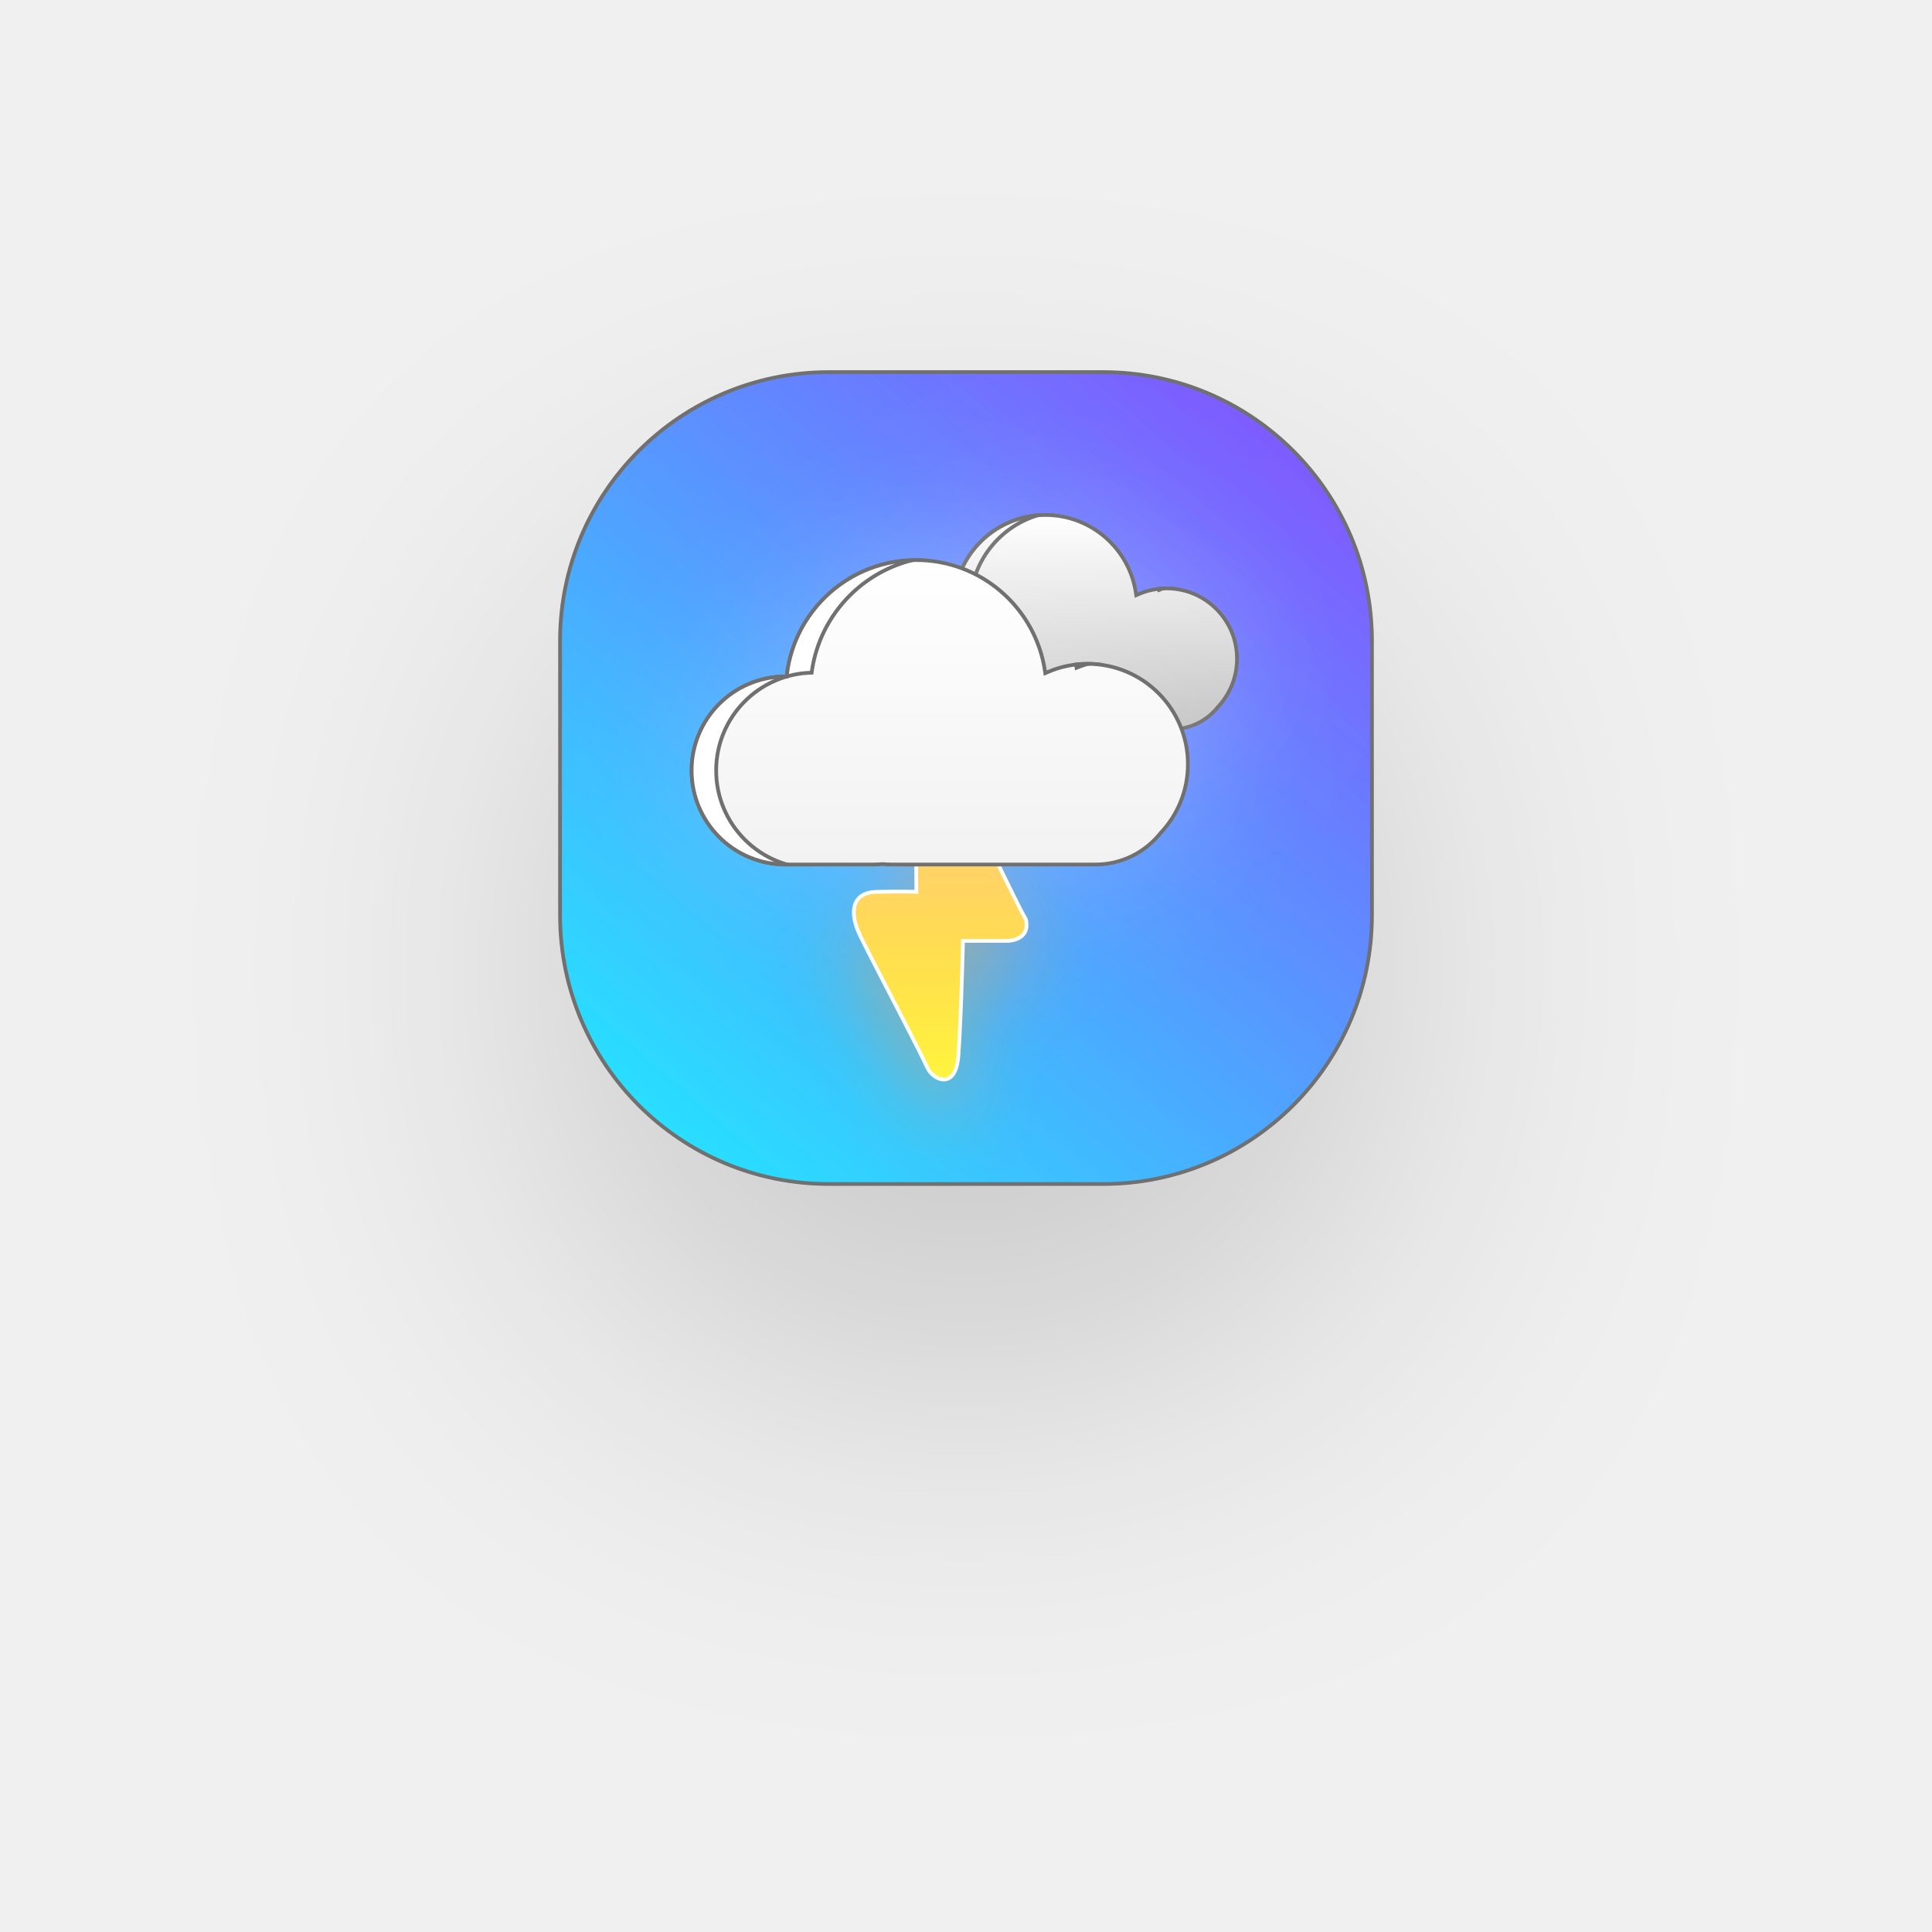
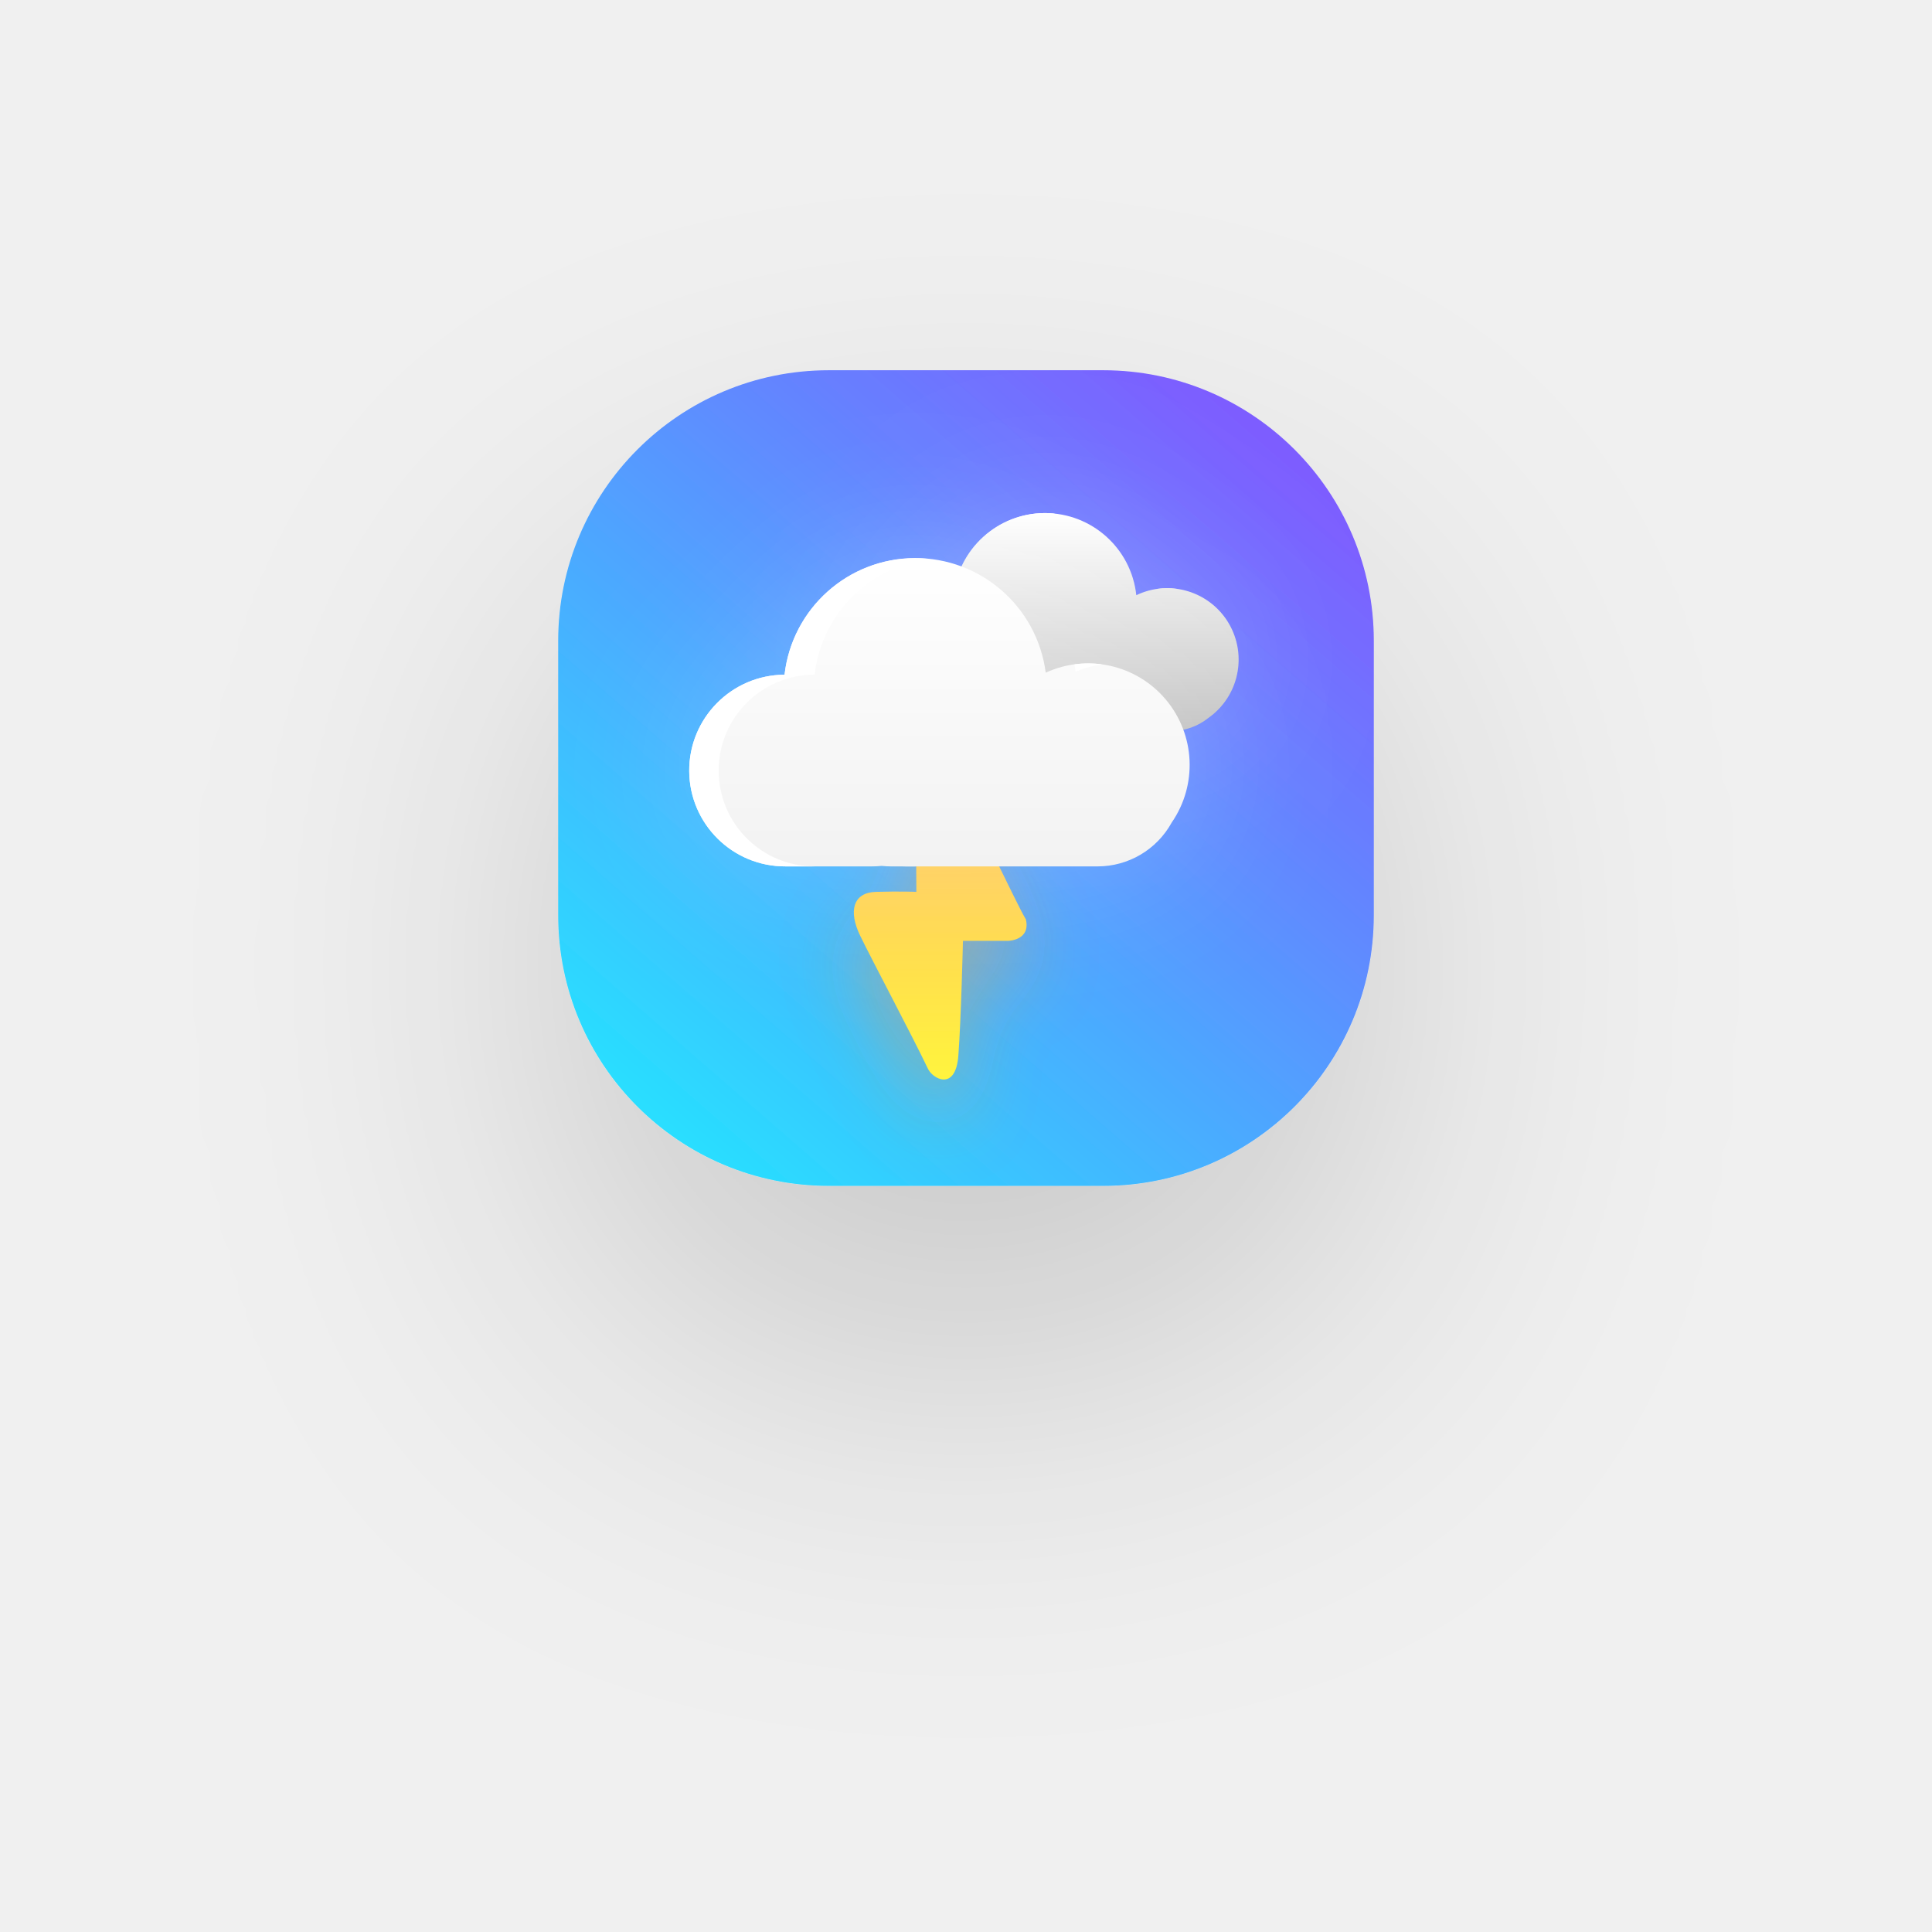
<svg xmlns="http://www.w3.org/2000/svg" width="514" height="514" viewBox="0 0 514 514">
  <defs>
-     <style>
-       .cls-1 {
-         fill: url(#linear-gradient);
-       }
- 
-       .cls-2 {
-         fill: url(#linear-gradient-2);
-       }
- 
-       .cls-3 {
-         stroke: #fff;
-         fill: url(#linear-gradient-4);
-       }
- 
-       .cls-4 {
-         fill: url(#linear-gradient-5);
-       }
- 
-       .cls-5 {
-         fill: #fff;
-       }
- 
-       .cls-6, .cls-7 {
-         stroke: none;
-       }
- 
-       .cls-7 {
-         fill: #707070;
-       }
- 
-       .cls-8 {
-         filter: url(#clouds-2);
-       }
- 
-       .cls-9 {
-         filter: url(#Path_1056);
-       }
- 
-       .cls-10 {
-         filter: url(#clouds);
-       }
- 
-       .cls-11 {
-         filter: url(#Path_1060);
-       }
-     </style>
    <linearGradient id="linear-gradient" x1="0.872" y1="0.093" x2="0.142" y2="0.932" gradientUnits="objectBoundingBox">
      <stop offset="0" stop-color="#7d5dff" />
      <stop offset="1" stop-color="#29deff" />
    </linearGradient>
    <filter id="Path_1060" x="0" y="0" width="514" height="514" filterUnits="userSpaceOnUse">
      <feOffset dy="50" input="SourceAlpha" />
      <feGaussianBlur stdDeviation="49.5" result="blur" />
      <feFlood flood-opacity="0.161" />
      <feComposite operator="in" in2="blur" />
      <feComposite in="SourceGraphic" />
    </filter>
    <linearGradient id="linear-gradient-2" x1="0.5" x2="0.5" y2="1" gradientUnits="objectBoundingBox">
      <stop offset="0" stop-color="#fff" />
      <stop offset="1" stop-color="#c3c3c3" />
    </linearGradient>
-     <filter id="clouds" x="175.5" y="76.5" width="214.102" height="178" filterUnits="userSpaceOnUse">
+     <filter id="clouds" x="175.5" y="76.5" width="214.001" height="178" filterUnits="userSpaceOnUse">
      <feOffset input="SourceAlpha" />
      <feGaussianBlur stdDeviation="20" result="blur-2" />
      <feFlood flood-color="#fff" flood-opacity="0.2" />
      <feComposite operator="in" in2="blur-2" />
      <feComposite in="SourceGraphic" />
    </filter>
    <linearGradient id="linear-gradient-4" x1="0.5" x2="0.5" y2="1" gradientUnits="objectBoundingBox">
      <stop offset="0" stop-color="#fff43e" />
      <stop offset="1" stop-color="#ffbc61" />
    </linearGradient>
-     <filter id="Path_1056" x="196.642" y="184.134" width="106.98" height="143.563" filterUnits="userSpaceOnUse">
+     <filter id="Path_1056" x="197.156" y="184.634" width="105.957" height="142.563" filterUnits="userSpaceOnUse">
      <feOffset dy="10" input="SourceAlpha" />
      <feGaussianBlur stdDeviation="10" result="blur-3" />
      <feFlood flood-color="#ffa133" flood-opacity="0.384" />
      <feComposite operator="in" in2="blur-3" />
      <feComposite in="SourceGraphic" />
    </filter>
    <linearGradient id="linear-gradient-5" x1="0.5" x2="0.5" y2="1" gradientUnits="objectBoundingBox">
      <stop offset="0" stop-color="#fff" />
      <stop offset="1" stop-color="#f2f2f2" />
    </linearGradient>
-     <filter id="clouds-2" x="123.5" y="88.5" width="253.041" height="202" filterUnits="userSpaceOnUse">
+     <filter id="clouds-2" x="123.5" y="88.5" width="253" height="202" filterUnits="userSpaceOnUse">
      <feOffset input="SourceAlpha" />
      <feGaussianBlur stdDeviation="20" result="blur-4" />
      <feFlood flood-color="#fff" flood-opacity="0.2" />
      <feComposite operator="in" in2="blur-4" />
      <feComposite in="SourceGraphic" />
    </filter>
  </defs>
  <g id="thunder_strom" data-name="thunder strom" transform="translate(-695.5 -90.5)">
-     <g class="cls-11" transform="matrix(1, 0, 0, 1, 695.5, 90.5)">
-       <g id="Path_1060-2" data-name="Path 1060" class="cls-1" transform="translate(148.5 98.5)">
-         <path class="cls-6" d="M 145 216.5 L 72 216.5 C 62.347 216.5 52.984 214.61 44.169 210.881 C 39.933 209.089 35.846 206.872 32.024 204.289 C 28.238 201.731 24.677 198.794 21.442 195.558 C 18.206 192.322 15.269 188.762 12.711 184.976 C 10.128 181.154 7.911 177.067 6.119 172.831 C 2.39 164.016 0.5 154.653 0.5 145 L 0.5 72 C 0.5 62.347 2.39 52.984 6.119 44.169 C 7.911 39.933 10.128 35.846 12.711 32.024 C 15.269 28.238 18.206 24.677 21.442 21.442 C 24.677 18.206 28.238 15.269 32.024 12.711 C 35.846 10.128 39.933 7.911 44.169 6.119 C 52.984 2.39 62.347 0.5 72 0.5 L 109.767 0.5 L 145 0.5 C 154.653 0.5 164.016 2.39 172.831 6.119 C 177.067 7.911 181.154 10.128 184.976 12.711 C 188.762 15.269 192.322 18.206 195.558 21.442 C 198.794 24.677 201.731 28.238 204.289 32.024 C 206.872 35.846 209.089 39.933 210.881 44.169 C 214.61 52.984 216.5 62.347 216.5 72 L 216.5 145 C 216.5 154.653 214.61 164.016 210.881 172.831 C 209.089 177.067 206.872 181.154 204.289 184.976 C 201.731 188.762 198.794 192.322 195.558 195.558 C 192.322 198.794 188.762 201.731 184.976 204.289 C 181.154 206.872 177.067 209.089 172.831 210.881 C 164.016 214.61 154.653 216.5 145 216.5 Z" />
-         <path class="cls-7" d="M 72 1 C 62.415 1 53.117 2.877 44.364 6.579 C 40.157 8.358 36.1 10.561 32.304 13.125 C 28.544 15.665 25.009 18.582 21.795 21.795 C 18.582 25.009 15.665 28.544 13.125 32.304 C 10.561 36.1 8.358 40.157 6.579 44.364 C 2.877 53.117 1 62.415 1 72 L 1 145 C 1 154.585 2.877 163.883 6.579 172.636 C 8.358 176.843 10.561 180.9 13.125 184.696 C 15.665 188.456 18.582 191.991 21.795 195.205 C 25.009 198.418 28.544 201.335 32.304 203.875 C 36.1 206.439 40.157 208.642 44.364 210.421 C 53.117 214.123 62.415 216 72 216 L 145 216 C 154.585 216 163.883 214.123 172.636 210.421 C 176.843 208.642 180.9 206.439 184.696 203.875 C 188.456 201.335 191.991 198.418 195.205 195.205 C 198.418 191.991 201.335 188.456 203.875 184.696 C 206.439 180.9 208.642 176.843 210.421 172.636 C 214.123 163.883 216 154.585 216 145 L 216 72 C 216 62.415 214.123 53.117 210.421 44.364 C 208.642 40.157 206.439 36.1 203.875 32.304 C 201.335 28.544 198.418 25.009 195.205 21.795 C 191.991 18.582 188.456 15.665 184.696 13.125 C 180.9 10.561 176.843 8.358 172.636 6.579 C 163.883 2.877 154.585 1 145 1 L 109.767 1 L 72 1 M 72 0 L 109.767 0 L 145 0 C 184.764 0 217 32.236 217 72 L 217 145 C 217 184.764 184.764 217 145 217 L 72 217 C 32.236 217 0 184.764 0 145 L 0 72 C 0 32.236 32.236 0 72 0 Z" />
-       </g>
+     <g transform="matrix(1, 0, 0, 1, 695.5, 90.5)" filter="url(#Path_1060)">
+       <path id="Path_1060-2" data-name="Path 1060" d="M72,0h73a72,72,0,0,1,72,72v73a72,72,0,0,1-72,72H72A72,72,0,0,1,0,145V72A72,72,0,0,1,72,0Z" transform="translate(148.5 98.5)" fill="url(#linear-gradient)" />
    </g>
    <g id="Group_36" data-name="Group 36" transform="translate(357 -10)">
      <g id="Group_32" data-name="Group 32" transform="translate(408 -24)">
-         <g class="cls-10" transform="matrix(1, 0, 0, 1, -69.5, 124.5)">
-           <g id="clouds-3" data-name="clouds" class="cls-2" transform="translate(235.5 136.5)">
-             <path class="cls-6" d="M 76.347 57.5 L 37.877 57.5 C 37.368 57.5 36.854 57.475 36.349 57.425 L 36.301 57.42 L 36.254 57.425 C 35.715 57.474 35.166 57.5 34.623 57.5 L 18.051 57.5 C 13.363 57.5 8.956 55.674 5.641 52.359 C 2.326 49.045 0.5 44.637 0.5 39.949 C 0.5 35.282 2.312 30.888 5.602 27.578 C 8.891 24.269 13.27 22.429 17.933 22.398 L 18.374 22.395 L 18.426 21.957 C 19.123 16.081 21.948 10.661 26.38 6.697 C 30.848 2.701 36.612 0.5 42.612 0.5 C 45.598 0.5 48.514 1.034 51.278 2.086 C 53.949 3.103 56.403 4.573 58.571 6.455 C 62.952 10.258 65.837 15.494 66.696 21.198 L 66.793 21.842 L 67.391 21.582 C 69.753 20.553 72.269 20.031 74.867 20.031 C 77.397 20.031 79.85 20.526 82.16 21.503 C 84.39 22.446 86.394 23.797 88.115 25.518 C 89.836 27.239 91.186 29.242 92.13 31.473 C 93.107 33.783 93.602 36.236 93.602 38.766 C 93.602 43.574 91.783 48.146 88.479 51.638 L 88.465 51.653 L 88.452 51.669 C 85.494 55.375 81.082 57.5 76.347 57.5 Z" />
-             <path class="cls-7" d="M 76.347 57 C 80.929 57 85.199 54.943 88.061 51.358 L 88.087 51.325 L 88.116 51.294 C 91.331 47.895 93.102 43.446 93.102 38.766 C 93.102 33.895 91.205 29.316 87.761 25.872 C 84.317 22.428 79.738 20.531 74.867 20.531 C 72.338 20.531 69.889 21.039 67.59 22.041 L 66.396 22.561 L 66.202 21.273 C 65.361 15.686 62.534 10.557 58.243 6.833 C 56.119 4.989 53.716 3.55 51.1 2.554 C 48.393 1.523 45.537 1 42.612 1 C 36.735 1 31.089 3.155 26.713 7.069 C 22.372 10.953 19.605 16.261 18.923 22.016 L 18.819 22.892 L 17.936 22.898 C 13.406 22.928 9.152 24.715 5.957 27.93 C 2.76 31.146 1 35.415 1 39.949 C 1 44.504 2.774 48.785 5.994 52.006 C 9.215 55.226 13.497 57 18.051 57 L 34.623 57 C 35.151 57 35.684 56.975 36.208 56.927 L 36.303 56.918 L 36.397 56.927 C 36.886 56.975 37.384 57 37.877 57 L 76.347 57 M 76.347 58 L 37.877 58 C 37.345 58 36.819 57.973 36.3 57.923 C 35.748 57.973 35.188 58 34.623 58 L 18.051 58 C 8.082 58 1.684570293036813e-06 49.919 1.684570293036813e-06 39.949 C 1.684570293036813e-06 30.021 8.016 21.964 17.929 21.898 C 19.392 9.565 29.885 1.635742137295892e-06 42.612 1.635742137295892e-06 C 55.072 1.635742137295892e-06 65.39 9.166 67.191 21.124 C 69.543 20.099 72.138 19.531 74.867 19.531 C 85.49 19.531 94.102 28.142 94.102 38.766 C 94.102 43.884 92.103 48.535 88.843 51.981 C 85.915 55.65 81.406 58 76.347 58 Z" />
-           </g>
+         <g transform="matrix(1, 0, 0, 1, -69.5, 124.5)" filter="url(#clouds)">
+           <path id="clouds-3" data-name="clouds" d="M38,58q-.736,0-1.456-.065Q35.781,58,35,58H18a18,18,0,0,1,0-36h.175a24.447,24.447,0,0,1,48.633-.148A19,19,0,0,1,85.964,54.52,15.933,15.933,0,0,1,76,58Z" transform="translate(235.5 136.5)" fill="url(#linear-gradient-2)" />
        </g>
-         <g id="Subtraction_3" data-name="Subtraction 3" class="cls-2" transform="translate(166 261)">
-           <path class="cls-6" d="M 17.308 57.484 C 15.201 57.397 13.156 56.94 11.22 56.121 C 9.13 55.237 7.253 53.971 5.641 52.359 C 4.029 50.747 2.763 48.87 1.879 46.781 C 0.964 44.617 0.5 42.319 0.5 39.949 C 0.5 35.282 2.312 30.888 5.602 27.577 C 8.74 24.42 12.872 22.6 17.295 22.413 C 14.658 23.326 12.243 24.836 10.219 26.872 C 6.741 30.372 4.826 35.016 4.826 39.949 C 4.826 42.453 5.317 44.883 6.284 47.17 C 7.219 49.379 8.556 51.363 10.26 53.066 C 11.963 54.77 13.947 56.107 16.156 57.042 C 16.536 57.202 16.92 57.35 17.308 57.484 Z M 18.413 22.066 L 18.426 21.957 C 19.123 16.081 21.948 10.661 26.38 6.697 C 30.34 3.155 35.318 1.024 40.576 0.585 C 39.338 0.96 38.129 1.43 36.956 1.995 C 34.421 3.215 32.118 4.84 30.11 6.825 C 28.103 8.809 26.453 11.093 25.204 13.613 C 23.987 16.07 23.184 18.689 22.815 21.406 C 21.309 21.451 19.834 21.674 18.413 22.066 Z M 72.909 20.419 C 72.892 20.325 72.875 20.231 72.857 20.138 C 73.204 20.101 73.552 20.073 73.901 20.056 C 73.567 20.168 73.236 20.289 72.909 20.419 Z" />
-           <path class="cls-7" d="M 13.937 56.501 C 12.468 55.663 11.118 54.632 9.906 53.42 C 8.157 51.671 6.783 49.634 5.824 47.365 C 4.83 45.016 4.326 42.521 4.326 39.949 C 4.326 34.883 6.293 30.114 9.864 26.52 C 11.091 25.285 12.458 24.24 13.929 23.397 C 10.933 24.138 8.187 25.686 5.957 27.93 C 2.76 31.146 1 35.415 1 39.949 C 1 42.251 1.451 44.484 2.34 46.586 C 3.198 48.616 4.428 50.44 5.994 52.006 C 7.561 53.572 9.384 54.801 11.415 55.66 C 12.236 56.008 13.078 56.288 13.937 56.501 M 19.004 21.399 C 20.104 21.142 21.232 20.982 22.379 20.923 C 22.779 18.301 23.577 15.771 24.756 13.391 C 26.029 10.822 27.713 8.493 29.759 6.47 C 31.589 4.66 33.661 3.143 35.927 1.953 C 32.54 2.941 29.389 4.676 26.714 7.069 C 22.527 10.813 19.805 15.882 19.004 21.399 M 42.95 58 L 40.069 58 C 40.583 57.996 41.107 57.97 41.627 57.922 C 42.062 57.965 42.507 57.991 42.95 57.998 L 42.95 58 Z M 23.105 58 L 18.051 58 C 15.614 58 13.25 57.522 11.025 56.581 C 8.875 55.672 6.945 54.371 5.287 52.713 C 3.629 51.055 2.328 49.125 1.419 46.975 C 0.477 44.75 3.718397238117177e-06 42.386 3.718397238117177e-06 39.949 C 3.718397238117177e-06 35.149 1.864 30.63 5.247 27.225 C 8.63 23.822 13.134 21.93 17.93 21.898 C 18.641 15.901 21.524 10.369 26.047 6.324 C 30.606 2.246 36.489 1.635742137295892e-06 42.612 1.635742137295892e-06 C 43.5 1.635742137295892e-06 44.396 0.047 45.275 0.141 C 42.454 0.441 39.728 1.216 37.173 2.445 C 34.688 3.641 32.43 5.234 30.462 7.181 C 28.494 9.126 26.876 11.365 25.652 13.835 C 24.396 16.371 23.59 19.084 23.256 21.898 C 18.46 21.93 13.956 23.821 10.574 27.225 C 7.19 30.63 5.326 35.149 5.326 39.949 C 5.326 42.386 5.803 44.75 6.745 46.975 C 7.654 49.125 8.956 51.055 10.613 52.713 C 12.271 54.371 14.202 55.672 16.351 56.581 C 18.492 57.487 20.765 57.963 23.105 57.998 L 23.105 58 Z M 72.518 21.124 L 72.517 21.123 C 72.446 20.651 72.36 20.174 72.262 19.706 C 73.122 19.589 73.999 19.531 74.867 19.531 C 75.758 19.531 76.654 19.592 77.53 19.714 C 75.804 19.953 74.118 20.426 72.519 21.123 L 72.518 21.124 Z" />
-         </g>
+         <path id="Subtraction_3" data-name="Subtraction 3" d="M42.748,58H40.127c.464,0,.94-.025,1.417-.066.4.036.8.057,1.2.064ZM22.727,58H18a18,18,0,1,1,0-36h.175A25.124,25.124,0,0,1,26.181,6.352,24.164,24.164,0,0,1,45.222.153,24.988,24.988,0,0,0,23.178,22H23a18,18,0,0,0-.273,36ZM72.748,21.434h0c-.061-.424-.133-.853-.216-1.273a19.243,19.243,0,0,1,4.968,0,18.872,18.872,0,0,0-4.751,1.27Z" transform="translate(166 261)" fill="url(#linear-gradient-2)" />
      </g>
-       <g class="cls-9" transform="matrix(1, 0, 0, 1, 338.5, 100.5)">
-         <path id="Path_1056-2" data-name="Path 1056" class="cls-3" d="M463.936,404.411c-3.137-6.482-13.677-26.289-17.977-35.283-1.236-2.837-7.425-6.266-8.154,3.356s-1.224,30.535-1.224,30.535H424.59s-6.076.087-4.743,5.726c3.224,5.423,13.648,28.876,19.826,37.547,2.333,2.811,6.816,4.128,9.314-1.581.175-9.429-.016-28.657-.016-28.657s4.084.187,10.88,0C465.861,415.81,467.073,410.893,463.936,404.411Z" transform="translate(692.77 653.33) rotate(180)" />
+       <g transform="matrix(1, 0, 0, 1, 338.5, 100.5)" filter="url(#Path_1056)">
+         <path id="Path_1056-2" data-name="Path 1056" d="M463.936,404.411c-3.137-6.482-13.677-26.289-17.977-35.283-1.236-2.837-7.425-6.266-8.154,3.356s-1.224,30.535-1.224,30.535H424.59s-6.076.087-4.743,5.726c3.224,5.423,13.648,28.876,19.826,37.547,2.333,2.811,6.816,4.128,9.314-1.581.175-9.429-.016-28.657-.016-28.657s4.084.187,10.88,0C465.861,415.81,467.073,410.893,463.936,404.411Z" transform="translate(692.77 653.33) rotate(180)" fill="url(#linear-gradient-4)" />
      </g>
      <g id="Group_31" data-name="Group 31" transform="translate(356 -12)">
-         <g class="cls-8" transform="matrix(1, 0, 0, 1, -17.5, 112.5)">
-           <g id="clouds-4" data-name="clouds" class="cls-4" transform="translate(183.5 148.5)">
-             <path class="cls-6" d="M 107.939 81.5 L 53.551 81.5 C 52.823 81.5 52.089 81.464 51.369 81.394 L 51.322 81.389 L 51.275 81.393 C 50.506 81.464 49.724 81.5 48.949 81.5 L 25.52 81.5 C 22.143 81.5 18.866 80.838 15.782 79.534 C 12.802 78.274 10.127 76.47 7.829 74.172 C 5.53 71.874 3.726 69.198 2.466 66.219 C 1.161 63.134 0.5 59.858 0.5 56.479 C 0.5 53.115 1.156 49.851 2.451 46.777 C 3.701 43.808 5.492 41.139 7.773 38.843 C 10.054 36.548 12.712 34.741 15.672 33.472 C 18.735 32.159 21.992 31.482 25.352 31.46 L 25.793 31.457 L 25.845 31.019 C 26.836 22.661 30.854 14.952 37.158 9.314 C 40.268 6.533 43.806 4.358 47.674 2.851 C 51.679 1.291 55.908 0.5 60.245 0.5 C 64.491 0.5 68.637 1.259 72.569 2.756 C 76.368 4.203 79.858 6.294 82.942 8.971 C 89.173 14.379 93.277 21.825 94.5 29.938 L 94.597 30.583 L 95.194 30.322 C 98.56 28.856 102.144 28.112 105.847 28.112 C 109.451 28.112 112.947 28.818 116.237 30.21 C 119.416 31.554 122.271 33.479 124.722 35.931 C 127.174 38.382 129.099 41.237 130.443 44.416 C 131.835 47.707 132.541 51.202 132.541 54.806 C 132.541 61.656 129.95 68.169 125.245 73.144 L 125.231 73.159 L 125.217 73.176 C 123.192 75.714 120.587 77.811 117.683 79.241 C 114.638 80.74 111.359 81.5 107.939 81.5 Z" />
-             <path class="cls-7" d="M 107.939 81 C 111.282 81 114.486 80.257 117.462 78.792 C 120.3 77.395 122.847 75.345 124.827 72.864 L 124.853 72.831 L 124.882 72.8 C 129.498 67.918 132.041 61.528 132.041 54.806 C 132.041 51.27 131.348 47.839 129.983 44.611 C 128.663 41.492 126.775 38.69 124.369 36.284 C 121.963 33.878 119.161 31.989 116.042 30.67 C 112.814 29.304 109.384 28.612 105.847 28.612 C 102.213 28.612 98.696 29.342 95.394 30.781 L 94.2 31.301 L 94.006 30.013 C 92.801 22.017 88.755 14.678 82.614 9.348 C 79.574 6.71 76.135 4.649 72.391 3.224 C 68.517 1.748 64.43 1 60.245 1 C 55.971 1 51.802 1.78 47.856 3.317 C 44.043 4.802 40.556 6.945 37.492 9.686 C 31.278 15.244 27.318 22.841 26.341 31.077 L 26.237 31.954 L 25.355 31.96 C 22.062 31.981 18.871 32.645 15.869 33.931 C 12.968 35.175 10.363 36.946 8.128 39.195 C 5.892 41.445 4.137 44.062 2.912 46.971 C 1.643 49.983 1 53.182 1 56.479 C 1 59.79 1.648 63.001 2.927 66.024 C 4.162 68.944 5.93 71.566 8.182 73.818 C 10.434 76.07 13.057 77.838 15.976 79.073 C 18.999 80.352 22.21 81 25.52 81 L 48.949 81 C 49.709 81 50.476 80.965 51.229 80.895 L 51.323 80.887 L 51.418 80.896 C 52.122 80.965 52.84 81 53.551 81 L 107.939 81 M 107.939 82 L 53.551 82 C 52.799 82 52.054 81.963 51.321 81.891 C 50.54 81.963 49.748 82 48.949 82 L 25.52 82 C 11.426 82 9.770064025360625e-06 70.574 9.770064025360625e-06 56.479 C 9.770064025360625e-06 42.442 11.334 31.053 25.348 30.96 C 27.417 13.522 42.252 4.954390078637516e-06 60.245 4.954390078637516e-06 C 77.859 4.954390078637516e-06 92.447 12.96 94.994 29.864 C 98.319 28.415 101.989 27.612 105.847 27.612 C 120.866 27.612 133.041 39.787 133.041 54.806 C 133.041 62.041 130.215 68.616 125.608 73.487 C 121.469 78.676 115.092 82 107.939 82 Z" />
-           </g>
+         <g transform="matrix(1, 0, 0, 1, -17.5, 112.5)" filter="url(#clouds-2)">
+           <path id="clouds-4" data-name="clouds" d="M53.5,82a22.739,22.739,0,0,1-2.422-.129A25.787,25.787,0,0,1,48.5,82h-23a25.5,25.5,0,0,1-.274-51,35,35,0,0,1,69.483-.534,27.006,27.006,0,0,1,33.51,39.878A22.493,22.493,0,0,1,108.5,82Z" transform="translate(183.5 148.5)" fill="url(#linear-gradient-5)" />
        </g>
-         <g id="Subtraction_3-2" data-name="Subtraction 3" class="cls-5" transform="translate(166 261)">
-           <path class="cls-6" d="M 25.878 81.5 L 25.52 81.5 C 22.143 81.5 18.866 80.838 15.782 79.534 C 12.802 78.274 10.126 76.47 7.829 74.172 C 5.53 71.874 3.726 69.198 2.466 66.219 C 1.161 63.134 0.5 59.858 0.5 56.479 C 0.5 53.115 1.156 49.851 2.451 46.777 C 3.701 43.808 5.492 41.139 7.773 38.843 C 10.054 36.548 12.712 34.741 15.672 33.472 C 18.736 32.159 21.992 31.482 25.352 31.46 L 25.793 31.457 L 25.845 31.019 C 26.836 22.661 30.854 14.952 37.158 9.314 C 40.268 6.533 43.806 4.358 47.674 2.851 C 51.388 1.404 55.296 0.619 59.303 0.512 C 56.905 1.097 54.576 1.93 52.339 3.007 C 48.776 4.722 45.538 7.006 42.716 9.797 C 39.895 12.586 37.574 15.796 35.819 19.339 C 34.082 22.845 32.945 26.586 32.437 30.467 C 29.098 30.543 25.862 31.245 22.809 32.553 C 19.73 33.873 16.966 35.752 14.595 38.138 C 12.222 40.525 10.36 43.301 9.06 46.389 C 7.713 49.586 7.03 52.981 7.03 56.479 C 7.03 59.992 7.718 63.4 9.075 66.608 C 10.386 69.707 12.262 72.489 14.652 74.879 C 17.041 77.268 19.824 79.144 22.922 80.455 C 23.89 80.864 24.876 81.213 25.878 81.5 Z M 102.918 29.155 C 102.869 28.866 102.816 28.576 102.76 28.288 C 103.78 28.171 104.816 28.112 105.847 28.112 C 105.89 28.112 105.933 28.112 105.976 28.112 C 104.938 28.4 103.917 28.748 102.918 29.155 Z" />
-           <path class="cls-7" d="M 22.497 80.817 C 19.431 79.486 16.674 77.608 14.298 75.232 C 11.863 72.797 9.951 69.961 8.615 66.803 C 7.232 63.533 6.53 60.059 6.53 56.479 C 6.53 52.914 7.226 49.454 8.599 46.195 C 9.924 43.048 11.822 40.218 14.24 37.786 C 16.628 35.383 19.405 33.485 22.497 32.143 C 20.214 32.423 17.994 33.021 15.869 33.932 C 12.968 35.175 10.363 36.946 8.128 39.195 C 5.892 41.445 4.137 44.062 2.911 46.971 C 1.643 49.983 1 53.182 1 56.479 C 1 59.79 1.648 63.001 2.927 66.024 C 4.162 68.944 5.93 71.566 8.182 73.818 C 10.434 76.07 13.057 77.838 15.976 79.073 C 18.069 79.959 20.253 80.542 22.497 80.817 M 26.375 30.806 C 28.205 30.33 30.085 30.054 31.999 29.98 C 32.54 26.195 33.673 22.545 35.371 19.117 C 37.151 15.525 39.504 12.269 42.364 9.441 C 45.226 6.611 48.509 4.295 52.122 2.556 C 52.956 2.155 53.801 1.788 54.658 1.454 C 52.335 1.836 50.061 2.458 47.856 3.317 C 44.043 4.802 40.556 6.945 37.492 9.686 C 31.347 15.182 27.406 22.674 26.375 30.806 M 60.78 82 L 56.602 82 C 57.346 81.996 58.103 81.96 58.851 81.891 C 59.487 81.953 60.136 81.989 60.78 81.998 L 60.78 82 Z M 32.726 82 L 25.52 82 C 22.075 82 18.733 81.325 15.587 79.994 C 12.548 78.709 9.819 76.869 7.475 74.525 C 5.131 72.182 3.291 69.452 2.006 66.413 C 0.675 63.267 1.20178219731315e-05 59.925 1.20178219731315e-05 56.479 C 1.20178219731315e-05 53.048 0.669 49.719 1.99 46.583 C 3.265 43.555 5.092 40.832 7.419 38.491 C 9.745 36.15 12.456 34.307 15.475 33.013 C 18.6 31.673 21.922 30.983 25.349 30.96 C 26.354 22.481 30.43 14.661 36.825 8.941 C 39.979 6.12 43.568 3.914 47.493 2.385 C 51.555 0.803 55.846 7.551792805315927e-06 60.245 7.551792805315927e-06 C 61.502 7.551792805315927e-06 62.768 0.067 64.01 0.199 C 60.021 0.624 56.167 1.72 52.556 3.457 C 49.043 5.148 45.85 7.401 43.067 10.152 C 40.286 12.903 37.998 16.068 36.267 19.561 C 34.491 23.146 33.351 26.981 32.879 30.96 C 29.453 30.983 26.131 31.673 23.006 33.013 C 19.986 34.307 17.276 36.15 14.949 38.491 C 12.622 40.832 10.796 43.555 9.52 46.583 C 8.2 49.719 7.53 53.048 7.53 56.479 C 7.53 59.925 8.205 63.267 9.536 66.413 C 10.821 69.452 12.661 72.182 15.005 74.525 C 17.349 76.869 20.078 78.709 23.117 79.994 C 26.163 81.283 29.396 81.957 32.726 81.998 L 32.726 82 Z M 102.525 29.864 L 102.525 29.863 C 102.424 29.195 102.303 28.521 102.163 27.859 C 103.378 27.695 104.618 27.612 105.847 27.612 C 107.107 27.612 108.374 27.699 109.612 27.871 C 107.17 28.209 104.787 28.878 102.526 29.863 L 102.525 29.864 Z" />
-         </g>
+         <path id="Subtraction_3-2" data-name="Subtraction 3" d="M60.2,82h-3.56c.632,0,1.279-.031,1.924-.082.541.046,1.092.073,1.636.08ZM33.175,82H25.5a25.5,25.5,0,0,1-.274-51A35,35,0,0,1,60,0a35.538,35.538,0,0,1,4,.226A34.982,34.982,0,0,0,33.226,31a25.5,25.5,0,0,0-.051,51ZM102.67,30.174h0c-.089-.643-.2-1.292-.321-1.928a27.354,27.354,0,0,1,7.367.009,27.717,27.717,0,0,0-7.044,1.92Z" transform="translate(166 261)" fill="#fff" />
      </g>
    </g>
  </g>
</svg>
